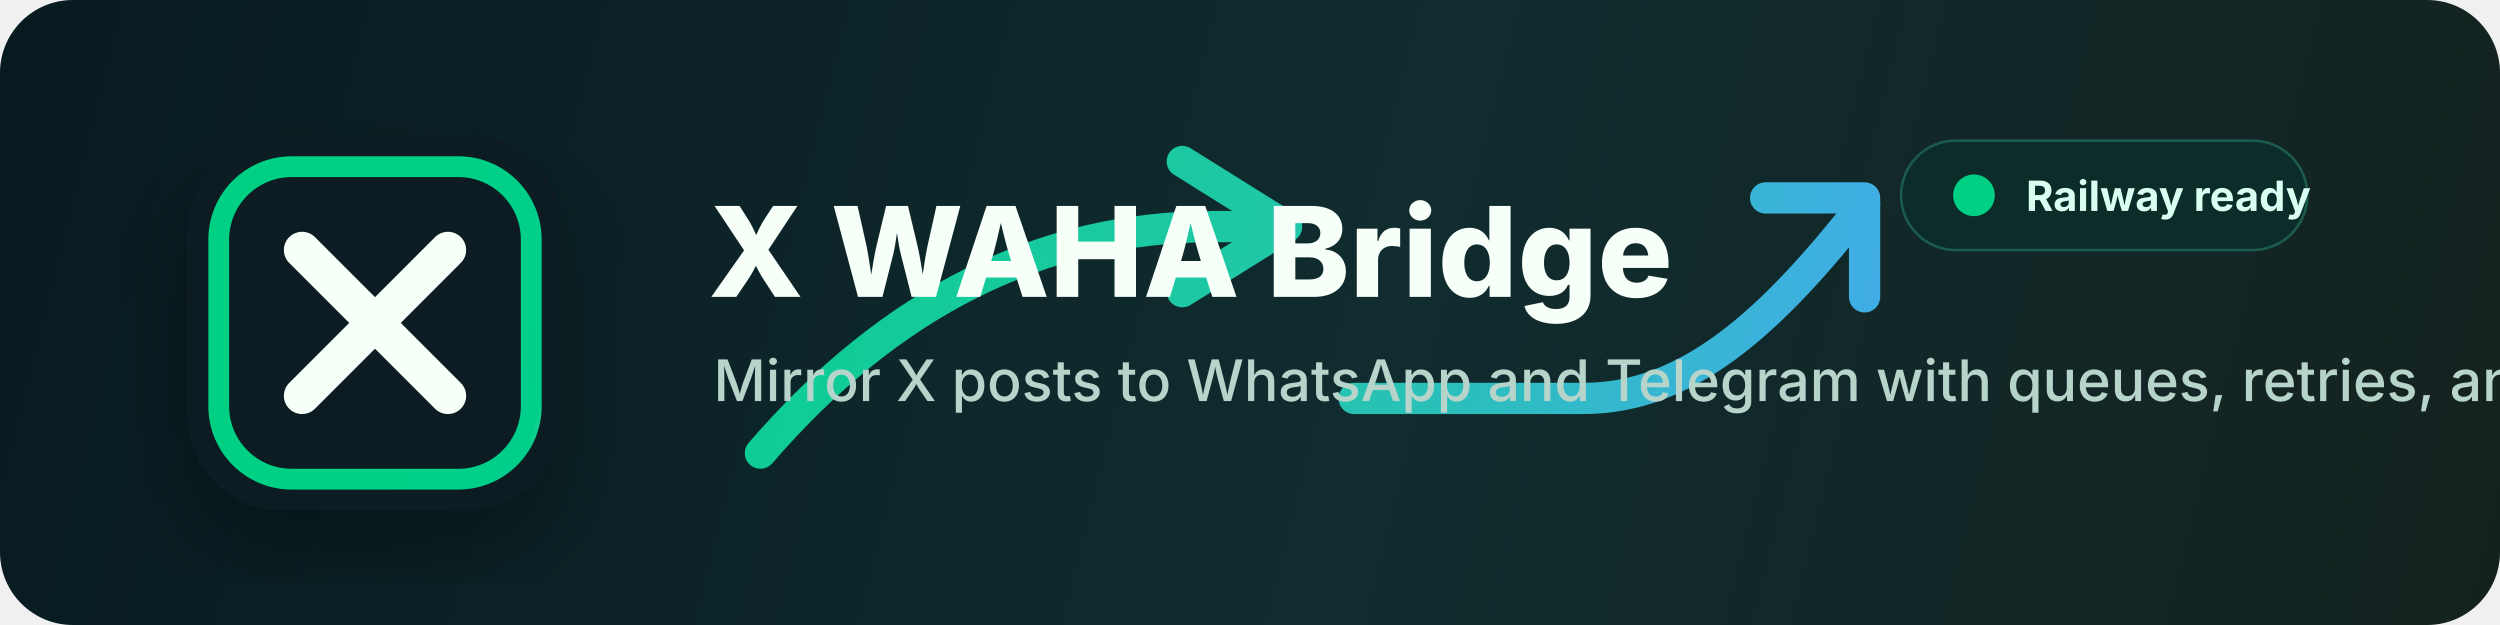
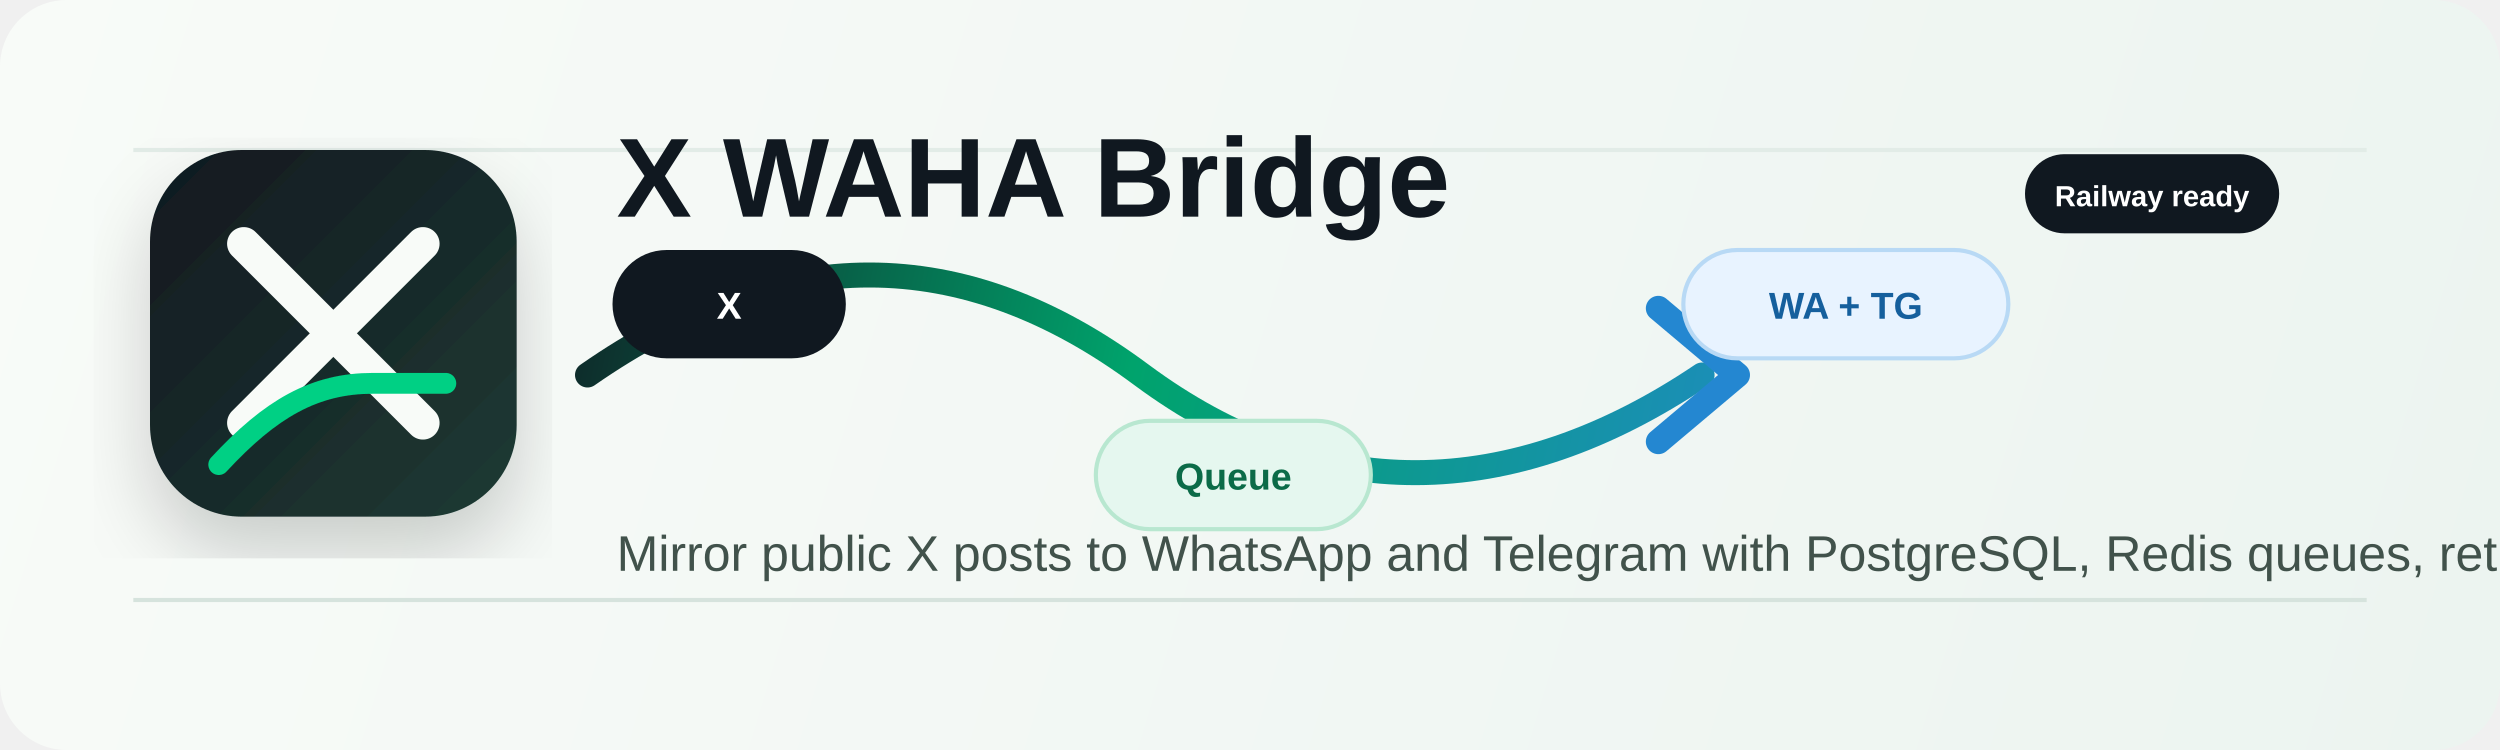
- <svg xmlns="http://www.w3.org/2000/svg" width="960" height="240" viewBox="0 0 960 240" fill="none" role="img" aria-labelledby="title desc">
+ <svg xmlns="http://www.w3.org/2000/svg" width="1200" height="360" viewBox="0 0 1200 360" fill="none" role="img" aria-labelledby="title desc">
  <defs>
-     <linearGradient id="panel" x1="0" y1="0" x2="960" y2="240" gradientUnits="userSpaceOnUse">
-       <stop offset="0" stop-color="#071A20" />
-       <stop offset="0.55" stop-color="#102C2F" />
-       <stop offset="1" stop-color="#14221F" />
+     <linearGradient id="bg" x1="0" y1="0" x2="1200" y2="360" gradientUnits="userSpaceOnUse">
+       <stop offset="0" stop-color="#F8FBF8" />
+       <stop offset="1" stop-color="#ECF4F0" />
    </linearGradient>
-     <linearGradient id="accent" x1="168" y1="42" x2="792" y2="198" gradientUnits="userSpaceOnUse">
-       <stop offset="0" stop-color="#00D084" />
-       <stop offset="0.52" stop-color="#21C7A8" />
-       <stop offset="1" stop-color="#4DA3FF" />
+     <linearGradient id="route" x1="244" y1="108" x2="911" y2="250" gradientUnits="userSpaceOnUse">
+       <stop offset="0" stop-color="#101820" />
+       <stop offset="0.45" stop-color="#00A36C" />
+       <stop offset="1" stop-color="#2487D1" />
    </linearGradient>
-     <filter id="shadow" x="48" y="28" width="196" height="196" filterUnits="userSpaceOnUse" color-interpolation-filters="sRGB">
-       <feDropShadow dx="0" dy="18" stdDeviation="18" flood-color="#000000" flood-opacity="0.35" />
+     <linearGradient id="mark" x1="74" y1="68" x2="238" y2="232" gradientUnits="userSpaceOnUse">
+       <stop offset="0" stop-color="#101820" />
+       <stop offset="1" stop-color="#1E3832" />
+     </linearGradient>
+     <filter id="softShadow" x="45" y="48" width="220" height="220" filterUnits="userSpaceOnUse" color-interpolation-filters="sRGB">
+       <feDropShadow dx="0" dy="18" stdDeviation="18" flood-color="#0D1714" flood-opacity="0.18" />
    </filter>
  </defs>
-   <rect width="960" height="240" rx="28" fill="url(#panel)" />
-   <path d="M292 174C342 116 400 87 466 87H494" stroke="url(#accent)" stroke-width="12" stroke-linecap="round" />
-   <path d="M454 62L494 87L454 112" stroke="url(#accent)" stroke-width="12" stroke-linecap="round" stroke-linejoin="round" />
-   <path d="M520 153H608C648 153 680 124 716 78" stroke="url(#accent)" stroke-width="12" stroke-linecap="round" />
-   <path d="M678 76H716V114" stroke="url(#accent)" stroke-width="12" stroke-linecap="round" stroke-linejoin="round" />
-   <g filter="url(#shadow)">
-     <rect x="72" y="52" width="144" height="144" rx="36" fill="#071A20" />
-     <rect x="84" y="64" width="120" height="120" rx="28" stroke="url(#accent)" stroke-width="8" />
-     <path d="M116 96L172 152" stroke="#F7FFF9" stroke-width="14" stroke-linecap="round" />
-     <path d="M172 96L116 152" stroke="#F7FFF9" stroke-width="14" stroke-linecap="round" />
+   <rect width="1200" height="360" rx="32" fill="url(#bg)" />
+   <path d="M64 288H1136" stroke="#D6E3DD" stroke-width="2" />
+   <path d="M64 72H1136" stroke="#E2ECE7" stroke-width="2" />
+   <g filter="url(#softShadow)">
+     <rect x="72" y="72" width="176" height="176" rx="44" fill="url(#mark)" />
+     <path d="M117 117L203 203" stroke="#F8FBF8" stroke-width="16" stroke-linecap="round" />
+     <path d="M203 117L117 203" stroke="#F8FBF8" stroke-width="16" stroke-linecap="round" />
+     <path d="M105 223C130 196 151 184 179 184H214" stroke="#00D084" stroke-width="10" stroke-linecap="round" />
  </g>
-   <text x="272" y="114" fill="#F7FFF9" font-family="Inter, Segoe UI, Arial, sans-serif" font-size="48" font-weight="800">X WAHA Bridge</text>
-   <text x="274" y="154" fill="#B7D4CB" font-family="Inter, Segoe UI, Arial, sans-serif" font-size="22" font-weight="500">Mirror X posts to WhatsApp and Telegram with queues, retries, and a clean admin dashboard.</text>
-   <g transform="translate(730 54)">
-     <rect x="0" y="0" width="156" height="42" rx="21" fill="#0B2C28" stroke="#1B5B4E" />
-     <circle cx="28" cy="21" r="8" fill="#00D084" />
-     <text x="48" y="27" fill="#D9FFF3" font-family="Inter, Segoe UI, Arial, sans-serif" font-size="16" font-weight="700">Railway ready</text>
+   <path d="M282 180C374 116 462 116 548 180C633 243 725 242 817 180" stroke="url(#route)" stroke-width="12" stroke-linecap="round" />
+   <path d="M796 148L834 180L796 212" stroke="#2487D1" stroke-width="12" stroke-linecap="round" stroke-linejoin="round" />
+   <g>
+     <rect x="294" y="120" width="112" height="52" rx="26" fill="#101820" />
+     <text x="350" y="153" text-anchor="middle" fill="#FFFFFF" font-family="Segoe UI, Arial, sans-serif" font-size="18" font-weight="700">X</text>
+   </g>
+   <g>
+     <rect x="526" y="202" width="132" height="52" rx="26" fill="#E5F7EF" stroke="#B8E7D0" stroke-width="2" />
+     <text x="592" y="235" text-anchor="middle" fill="#0B6B48" font-family="Segoe UI, Arial, sans-serif" font-size="18" font-weight="700">Queue</text>
+   </g>
+   <g>
+     <rect x="808" y="120" width="156" height="52" rx="26" fill="#E8F3FF" stroke="#B8D9F5" stroke-width="2" />
+     <text x="886" y="153" text-anchor="middle" fill="#155F9D" font-family="Segoe UI, Arial, sans-serif" font-size="18" font-weight="700">WA + TG</text>
+   </g>
+   <text x="296" y="104" fill="#101820" font-family="Segoe UI, Arial, sans-serif" font-size="54" font-weight="800">X WAHA Bridge</text>
+   <text x="296" y="274" fill="#41524B" font-family="Segoe UI, Arial, sans-serif" font-size="24" font-weight="500">Mirror public X posts to WhatsApp and Telegram with PostgreSQL, Redis queues, retries, and an admin dashboard.</text>
+   <g transform="translate(972 74)">
+     <rect x="0" y="0" width="122" height="38" rx="19" fill="#101820" />
+     <text x="61" y="25" text-anchor="middle" fill="#FFFFFF" font-family="Segoe UI, Arial, sans-serif" font-size="14" font-weight="700">Railway ready</text>
  </g>
</svg>
